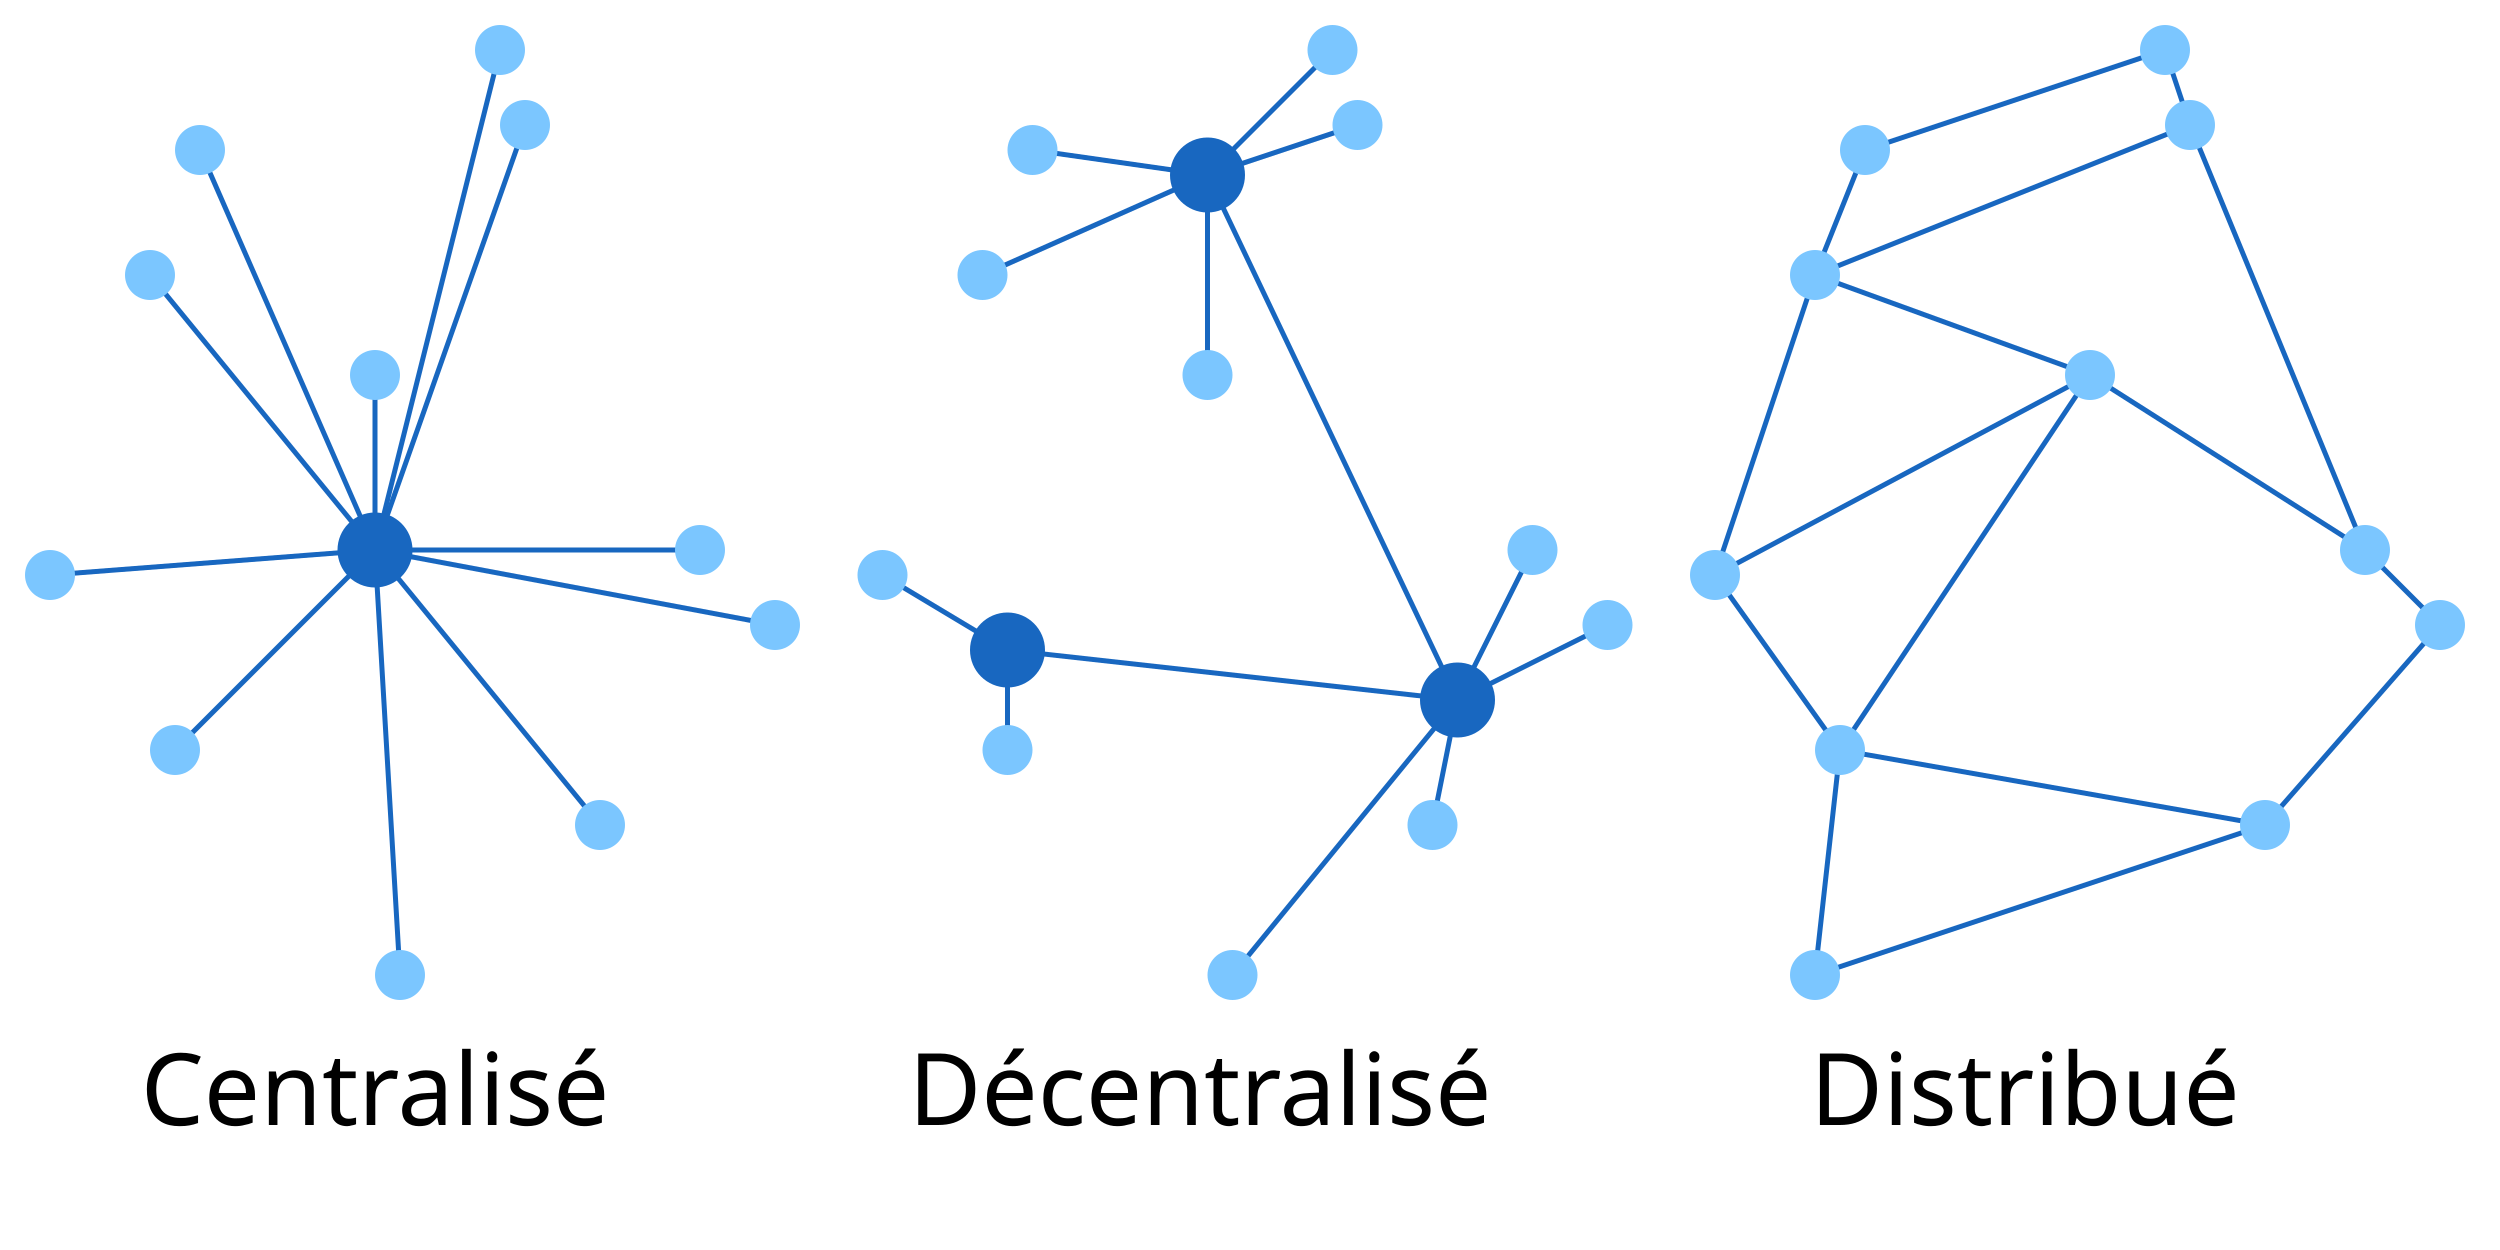
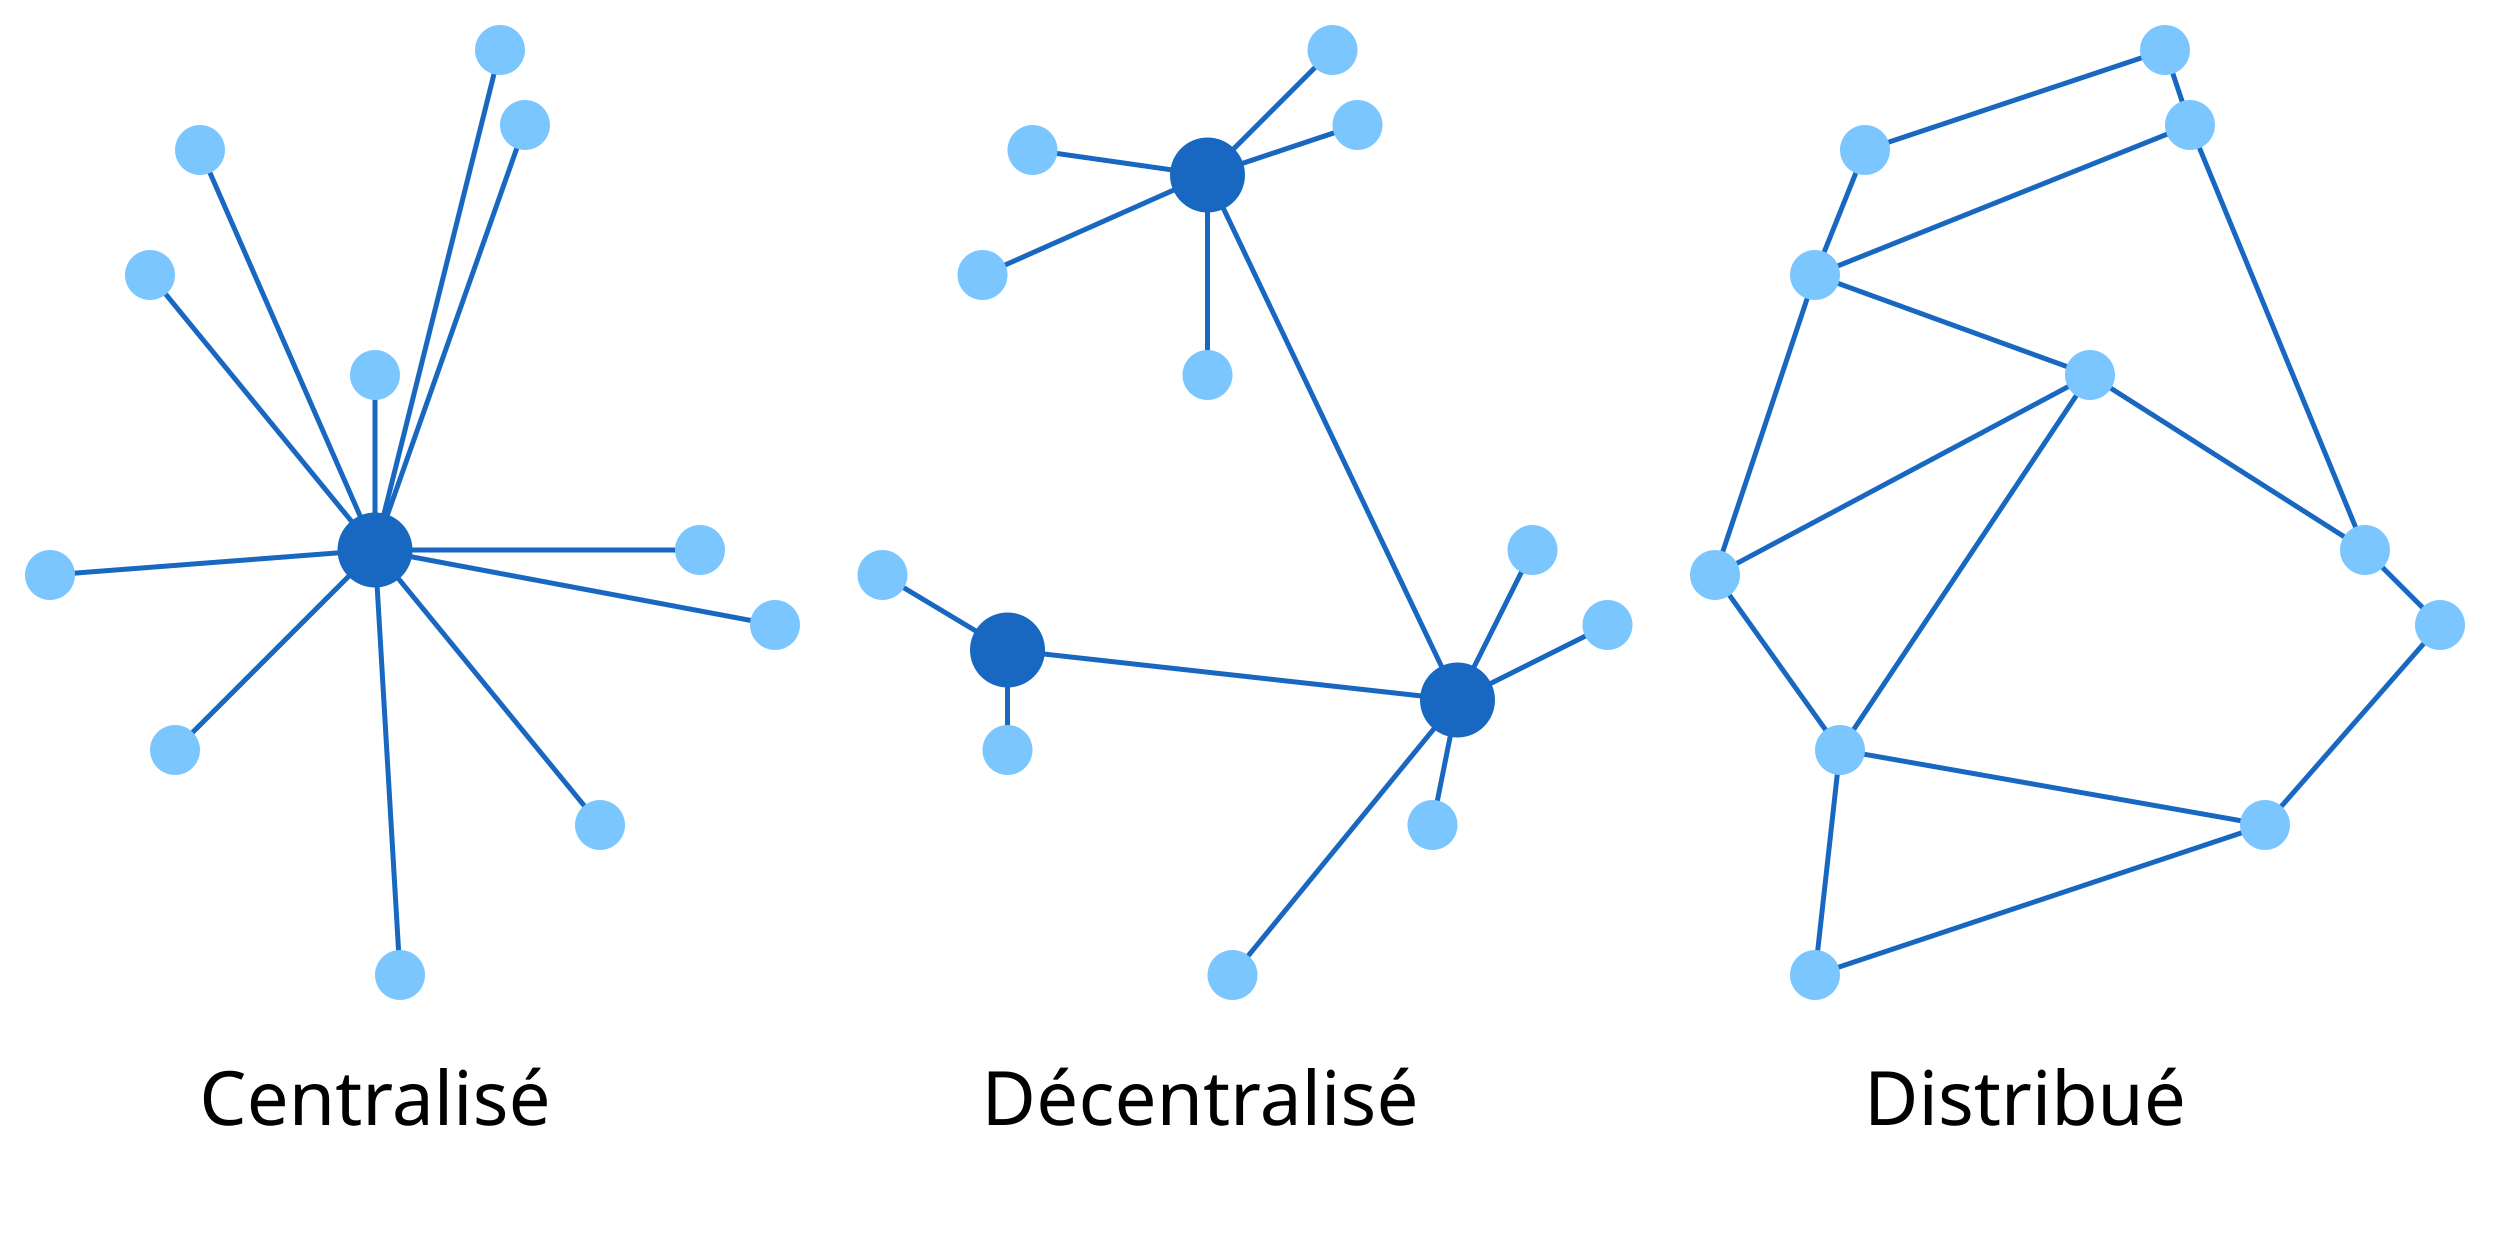
<svg xmlns="http://www.w3.org/2000/svg" version="1.0" viewBox="0 0 100 50">
-   <text x="15" y="45" font-family="Verdana" text-anchor="middle" font-size="4">
+   <text x="15" y="45" font-family="Verdana" text-anchor="middle" font-size="3">
    Centralisé
  </text>
  <line x1="15" y1="22" x2="20" y2="2" style="stroke:#1867c0;stroke-width:0.2" />
  <line x1="15" y1="22" x2="21" y2="5" style="stroke:#1867c0;stroke-width:0.2" />
  <line x1="15" y1="22" x2="7" y2="30" style="stroke:#1867c0;stroke-width:0.2" />
  <line x1="15" y1="22" x2="8" y2="6" style="stroke:#1867c0;stroke-width:0.2" />
  <line x1="15" y1="22" x2="6" y2="11" style="stroke:#1867c0;stroke-width:0.2" />
  <line x1="15" y1="22" x2="24" y2="33" style="stroke:#1867c0;stroke-width:0.2" />
  <line x1="15" y1="22" x2="15" y2="15" style="stroke:#1867c0;stroke-width:0.2" />
  <line x1="15" y1="22" x2="31" y2="25" style="stroke:#1867c0;stroke-width:0.2" />
  <line x1="15" y1="22" x2="28" y2="22" style="stroke:#1867c0;stroke-width:0.2" />
  <line x1="15" y1="22" x2="2" y2="23" style="stroke:#1867c0;stroke-width:0.2" />
  <line x1="15" y1="22" x2="16" y2="39" style="stroke:#1867c0;stroke-width:0.2" />
  <circle cx="15" cy="22" r="1.5" style="fill:#1867c0" />
  <circle cx="20" cy="2" r="1" style="fill:#7bc6ff" />
  <circle cx="21" cy="5" r="1" style="fill:#7bc6ff" />
  <circle cx="7" cy="30" r="1" style="fill:#7bc6ff" />
  <circle cx="8" cy="6" r="1" style="fill:#7bc6ff" />
  <circle cx="6" cy="11" r="1" style="fill:#7bc6ff" />
  <circle cx="24" cy="33" r="1" style="fill:#7bc6ff" />
  <circle cx="15" cy="15" r="1" style="fill:#7bc6ff" />
  <circle cx="31" cy="25" r="1" style="fill:#7bc6ff" />
  <circle cx="28" cy="22" r="1" style="fill:#7bc6ff" />
  <circle cx="2" cy="23" r="1" style="fill:#7bc6ff" />
  <circle cx="16" cy="39" r="1" style="fill:#7bc6ff" />
  <line x1="48.3" y1="7" x2="58.3" y2="28" style="stroke:#1867c0;stroke-width:0.2" />
  <line x1="58.3" y1="28" x2="40.3" y2="26" style="stroke:#1867c0;stroke-width:0.2" />
  <line x1="53.3" y1="2" x2="48.3" y2="7" style="stroke:#1867c0;stroke-width:0.2" />
  <line x1="54.3" y1="5" x2="48.3" y2="7" style="stroke:#1867c0;stroke-width:0.2" />
  <line x1="40.3" y1="30" x2="40.3" y2="26" style="stroke:#1867c0;stroke-width:0.2" />
  <line x1="41.3" y1="6" x2="48.3" y2="7" style="stroke:#1867c0;stroke-width:0.2" />
  <line x1="39.3" y1="11" x2="48.3" y2="7" style="stroke:#1867c0;stroke-width:0.2" />
  <line x1="57.3" y1="33" x2="58.3" y2="28" style="stroke:#1867c0;stroke-width:0.2" />
  <line x1="48.3" y1="15" x2="48.3" y2="7" style="stroke:#1867c0;stroke-width:0.2" />
  <line x1="64.3" y1="25" x2="58.3" y2="28" style="stroke:#1867c0;stroke-width:0.2" />
  <line x1="61.3" y1="22" x2="58.3" y2="28" style="stroke:#1867c0;stroke-width:0.2" />
  <line x1="35.3" y1="23" x2="40.3" y2="26" style="stroke:#1867c0;stroke-width:0.2" />
  <line x1="49.3" y1="39" x2="58.3" y2="28" style="stroke:#1867c0;stroke-width:0.2" />
  <circle cx="48.3" cy="7" r="1.5" style="fill:#1867c0" />
  <circle cx="58.3" cy="28" r="1.5" style="fill:#1867c0" />
  <circle cx="40.3" cy="26" r="1.5" style="fill:#1867c0" />
  <circle cx="53.3" cy="2" r="1" style="fill:#7bc6ff" />
  <circle cx="54.3" cy="5" r="1" style="fill:#7bc6ff" />
  <circle cx="40.3" cy="30" r="1" style="fill:#7bc6ff" />
  <circle cx="41.3" cy="6" r="1" style="fill:#7bc6ff" />
  <circle cx="39.3" cy="11" r="1" style="fill:#7bc6ff" />
  <circle cx="57.3" cy="33" r="1" style="fill:#7bc6ff" />
  <circle cx="48.3" cy="15" r="1" style="fill:#7bc6ff" />
  <circle cx="64.3" cy="25" r="1" style="fill:#7bc6ff" />
  <circle cx="61.3" cy="22" r="1" style="fill:#7bc6ff" />
  <circle cx="35.3" cy="23" r="1" style="fill:#7bc6ff" />
  <circle cx="49.3" cy="39" r="1" style="fill:#7bc6ff" />
  <line x1="86.6" y1="2" x2="87.6" y2="5" style="stroke:#1867c0;stroke-width:0.2" />
  <line x1="86.6" y1="2" x2="74.6" y2="6" style="stroke:#1867c0;stroke-width:0.2" />
  <line x1="72.6" y1="11" x2="74.6" y2="6" style="stroke:#1867c0;stroke-width:0.2" />
  <line x1="72.6" y1="11" x2="87.6" y2="5" style="stroke:#1867c0;stroke-width:0.2" />
  <line x1="72.6" y1="11" x2="83.6" y2="15" style="stroke:#1867c0;stroke-width:0.2" />
  <line x1="68.6" y1="23" x2="83.6" y2="15" style="stroke:#1867c0;stroke-width:0.2" />
  <line x1="72.6" y1="11" x2="68.6" y2="23" style="stroke:#1867c0;stroke-width:0.2" />
  <line x1="94.6" y1="22" x2="83.6" y2="15" style="stroke:#1867c0;stroke-width:0.2" />
  <line x1="94.6" y1="22" x2="97.6" y2="25" style="stroke:#1867c0;stroke-width:0.2" />
  <line x1="73.6" y1="30" x2="68.6" y2="23" style="stroke:#1867c0;stroke-width:0.2" />
  <line x1="73.6" y1="30" x2="72.6" y2="39" style="stroke:#1867c0;stroke-width:0.2" />
  <line x1="73.6" y1="30" x2="90.6" y2="33" style="stroke:#1867c0;stroke-width:0.2" />
  <line x1="90.6" y1="33" x2="72.6" y2="39" style="stroke:#1867c0;stroke-width:0.2" />
  <line x1="90.6" y1="33" x2="97.6" y2="25" style="stroke:#1867c0;stroke-width:0.2" />
  <line x1="94.6" y1="22" x2="87.6" y2="5" style="stroke:#1867c0;stroke-width:0.2" />
  <line x1="73.6" y1="30" x2="83.6" y2="15" style="stroke:#1867c0;stroke-width:0.2" />
  <circle cx="86.6" cy="2" r="1" style="fill:#7bc6ff" />
  <circle cx="87.6" cy="5" r="1" style="fill:#7bc6ff" />
  <circle cx="73.6" cy="30" r="1" style="fill:#7bc6ff" />
  <circle cx="74.6" cy="6" r="1" style="fill:#7bc6ff" />
  <circle cx="72.6" cy="11" r="1" style="fill:#7bc6ff" />
  <circle cx="90.6" cy="33" r="1" style="fill:#7bc6ff" />
  <circle cx="83.6" cy="15" r="1" style="fill:#7bc6ff" />
  <circle cx="97.6" cy="25" r="1" style="fill:#7bc6ff" />
  <circle cx="94.6" cy="22" r="1" style="fill:#7bc6ff" />
  <circle cx="68.6" cy="23" r="1" style="fill:#7bc6ff" />
  <circle cx="72.6" cy="39" r="1" style="fill:#7bc6ff" />
-   <text x="48" y="45" font-family="Verdana" text-anchor="middle" font-size="4">
+   <text x="48" y="45" font-family="Verdana" text-anchor="middle" font-size="3">
    Décentralisé
  </text>
-   <text x="81" y="45" font-family="Verdana" text-anchor="middle" font-size="4">
+   <text x="81" y="45" font-family="Verdana" text-anchor="middle" font-size="3">
    Distribué
  </text>
</svg>
